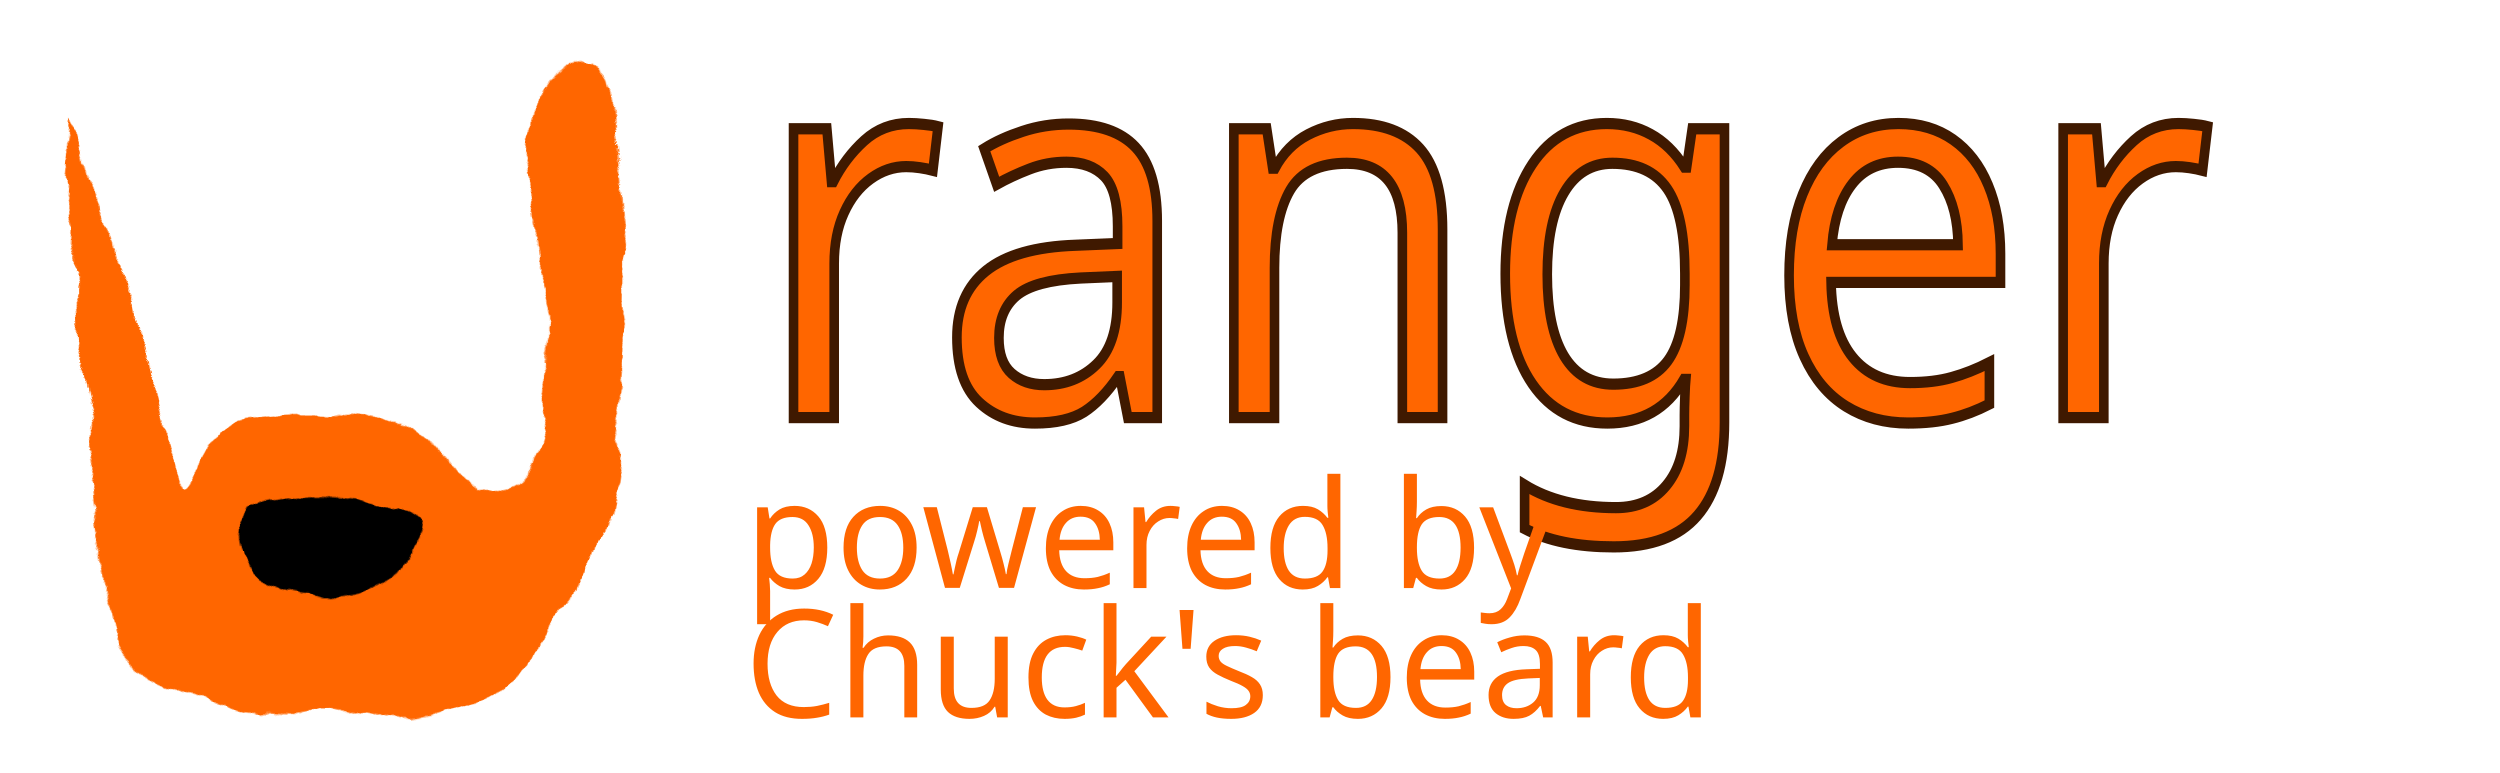
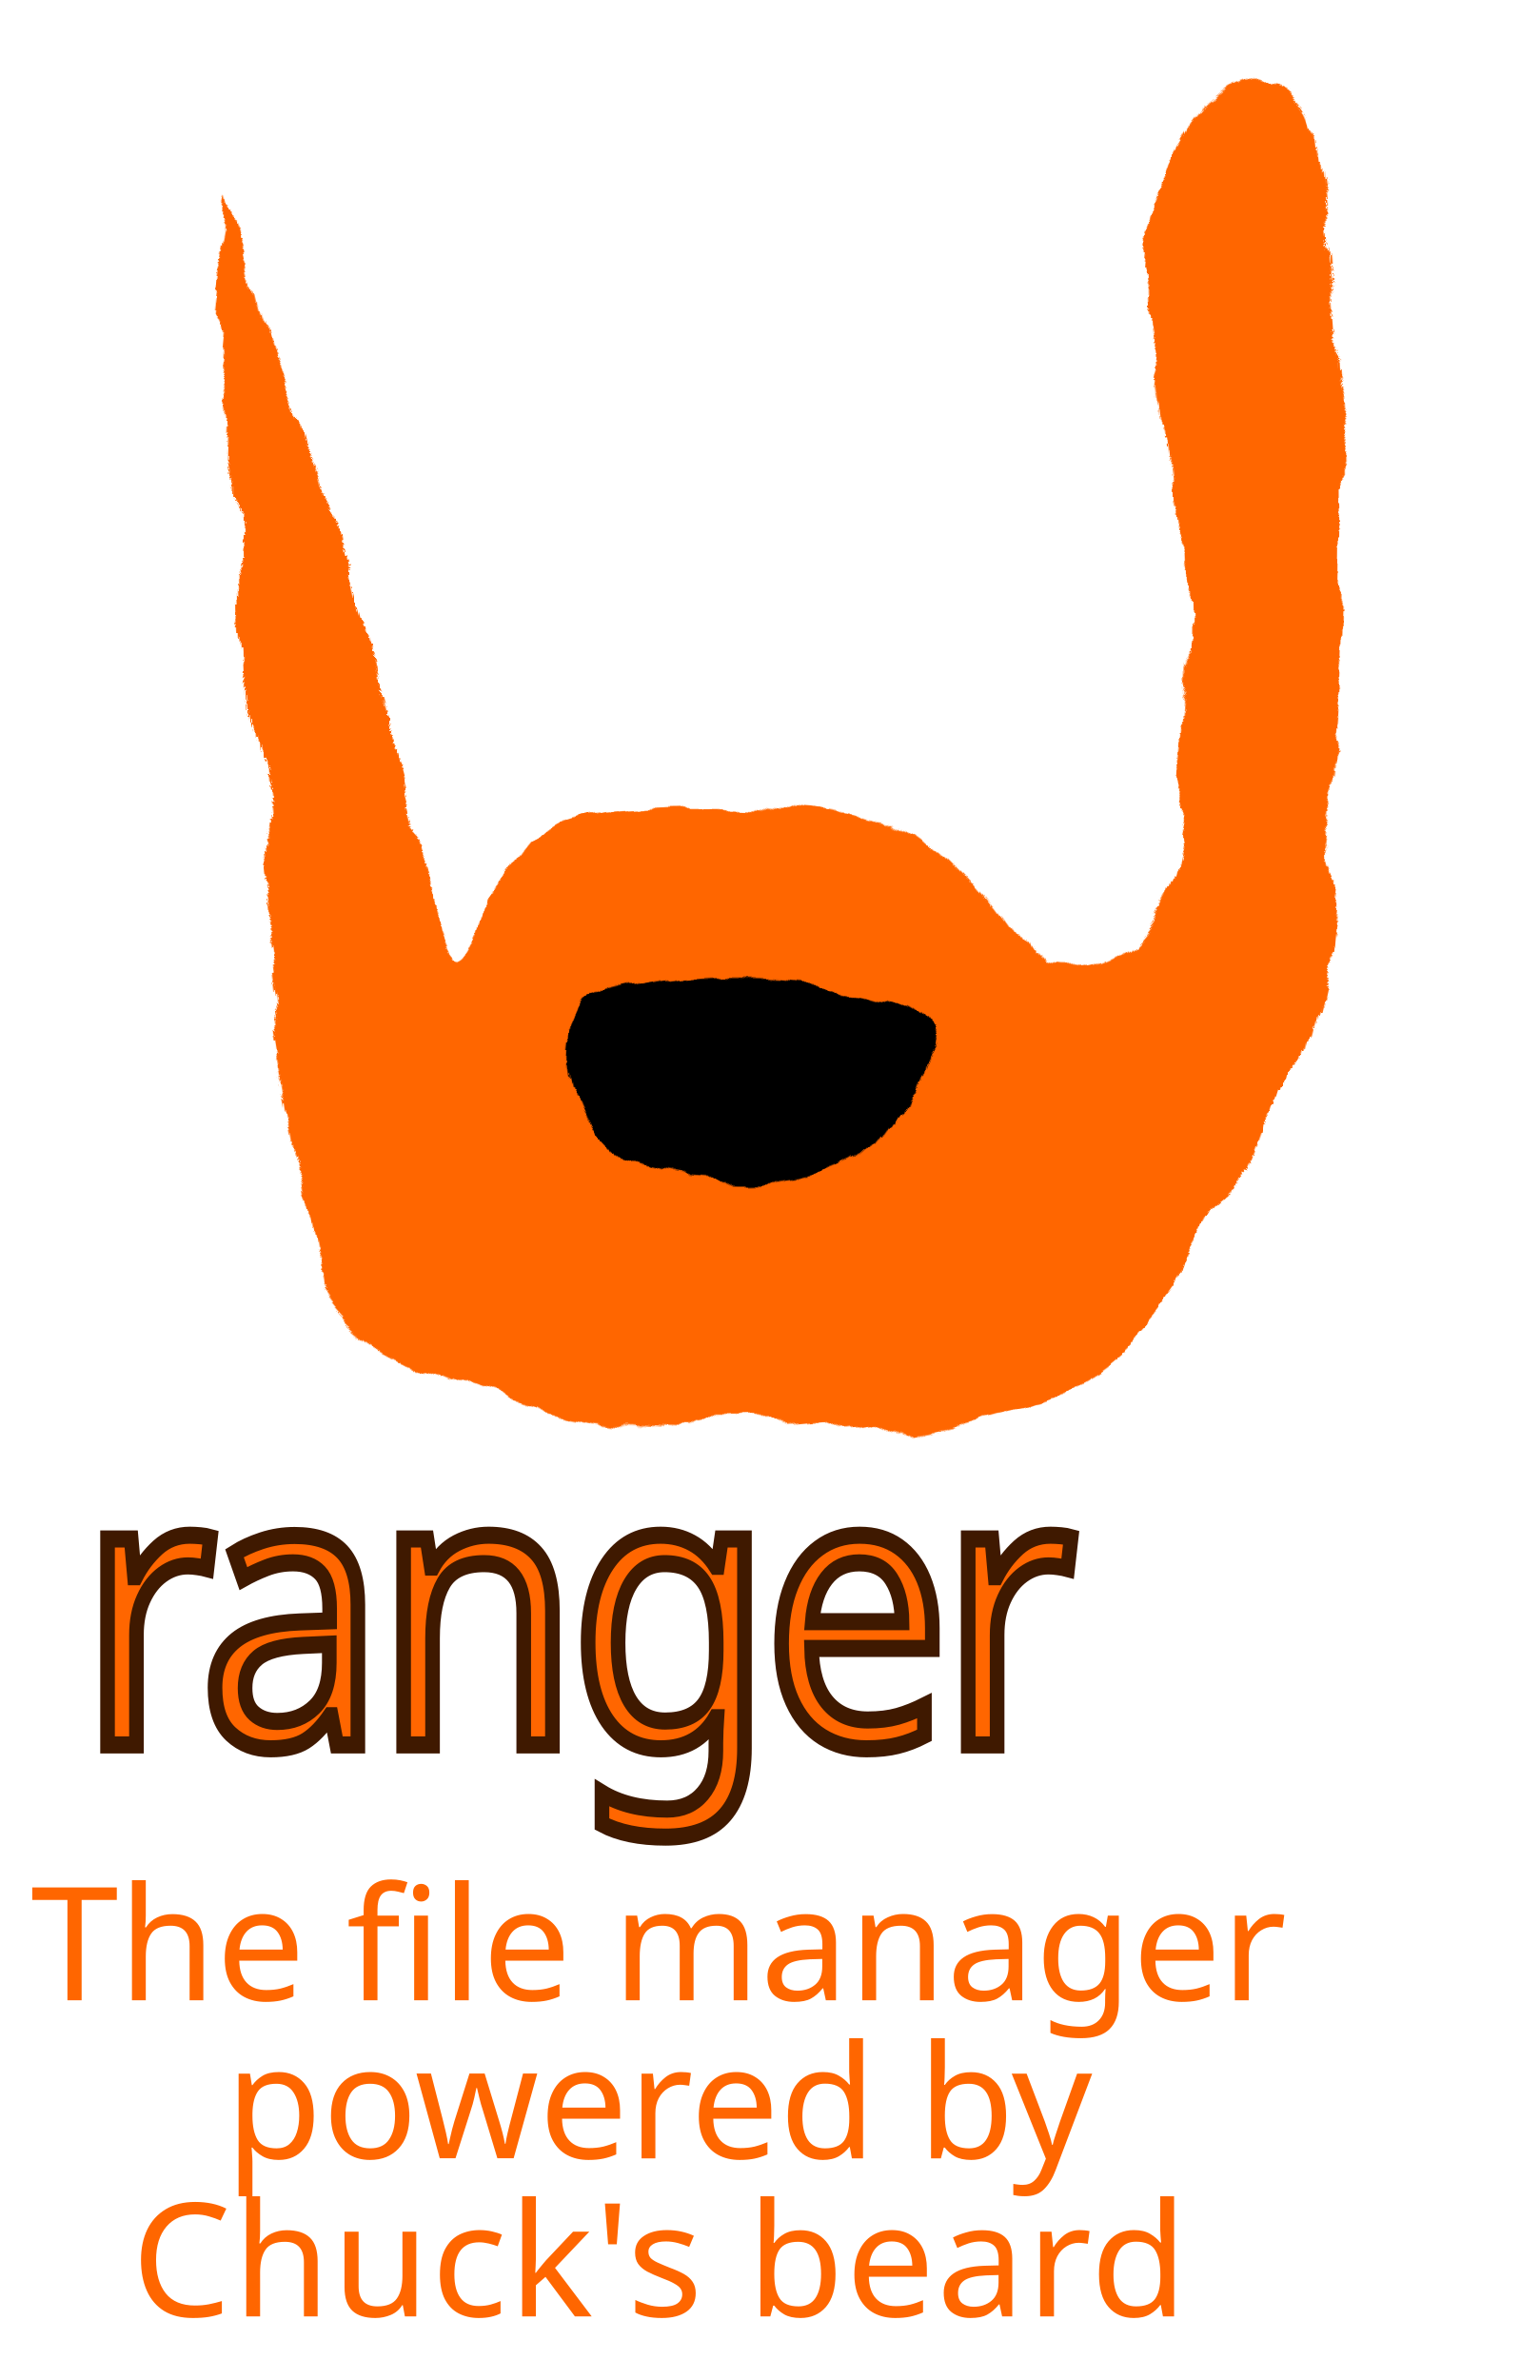
- <svg xmlns="http://www.w3.org/2000/svg" width="68mm" height="21mm" viewBox="0 0 240.945 74.409" id="svg2" version="1.1" enable-background="new">
+ <svg xmlns="http://www.w3.org/2000/svg" width="5.5cm" height="8.5cm" viewBox="0 0 194.882 301.181" id="svg2" version="1.1" style="enable-background:new">
  <defs id="defs4">
    <filter style="color-interpolation-filters:sRGB" id="filter4343">
      <feBlend mode="multiply" in2="BackgroundImage" id="feBlend4345" />
    </filter>
-     <filter height="1.4" y="-0.2" width="1.4" x="-0.2" style="color-interpolation-filters:sRGB;" id="filter5608">
+     <filter height="1.4" y="-0.2" width="1.4" x="-0.2" style="color-interpolation-filters:sRGB" id="filter5608">
      <feTurbulence baseFrequency="0.05" numOctaves="7" type="fractalNoise" result="result91" id="feTurbulence5610" />
-       <feDisplacementMap scale="6" result="result5" xChannelSelector="R" in="SourceGraphic" in2="result91" id="feDisplacementMap5612" />
+       <feDisplacementMap scale="6" result="result5" xChannelSelector="R" in="SourceGraphic" in2="result91" id="feDisplacementMap5612" yChannelSelector="A" />
      <feComposite in="SourceGraphic" operator="atop" in2="result5" id="feComposite5614" />
    </filter>
-     <filter y="-0.2" height="1.4" style="color-interpolation-filters:sRGB;" id="filter6350">
+     <filter y="-0.2" height="1.4" style="color-interpolation-filters:sRGB" id="filter6350">
      <feMorphology radius="1" operator="dilate" result="result8" in="SourceGraphic" id="feMorphology6352" />
-       <feComposite in2="result8" result="result10" in="SourceGraphic" operator="arithmetic" k1="0.5" k3="0.5" id="feComposite6354" />
+       <feComposite in2="result8" result="result10" in="SourceGraphic" operator="arithmetic" k1="0.5" k3="0.5" id="feComposite6354" k2="0" k4="0" />
      <feTurbulence result="result11" type="fractalNoise" numOctaves="3" baseFrequency="0.046" id="feTurbulence6356" />
-       <feDisplacementMap result="result12" in2="result11" in="result10" xChannelSelector="R" scale="5" id="feDisplacementMap6358" />
-       <feComposite operator="arithmetic" result="result13" in="SourceGraphic" in2="result12" k1="0.25" k2="0.25" k3="0.75" id="feComposite6360" />
+       <feDisplacementMap result="result12" in2="result11" in="result10" xChannelSelector="R" scale="5" id="feDisplacementMap6358" yChannelSelector="A" />
+       <feComposite operator="arithmetic" result="result13" in="SourceGraphic" in2="result12" k1="0.25" k2="0.25" k3="0.75" id="feComposite6360" k4="0" />
    </filter>
  </defs>
-   <g id="layer1" transform="translate(0,-977.9528)" style="filter:url(#filter4343)">
-     <rect style="opacity:1;fill:#000000;fill-opacity:1;fill-rule:nonzero;stroke:none;stroke-width:1;stroke-linecap:round;stroke-linejoin:round;stroke-miterlimit:4;stroke-dasharray:none;stroke-dashoffset:0;stroke-opacity:1" id="rect4347" width="318.198" height="193.444" x="304.056" y="935.185" />
-     <path style="color:#000000;clip-rule:nonzero;display:inline;overflow:visible;visibility:visible;opacity:1;isolation:auto;mix-blend-mode:normal;color-interpolation:sRGB;color-interpolation-filters:linearRGB;solid-color:#000000;solid-opacity:1;fill:#ff6600;fill-opacity:1;fill-rule:nonzero;stroke:none;stroke-width:3;stroke-linecap:butt;stroke-linejoin:miter;stroke-miterlimit:4;stroke-dasharray:none;stroke-dashoffset:0;stroke-opacity:1;filter:url(#filter5608);color-rendering:auto;image-rendering:auto;shape-rendering:auto;text-rendering:auto;enable-background:accumulate" d="m 59.114,985.642 c 5.211,45.537 -7.382,57.024 -11.97,58.729 -20.087,7.465 -33.876,-0.436 -36.14,-4.801 -1.337,-6.723 -6.943,-34.165 -3.154,-49.823 0,0 6.887,29.107 9.114,34.843 1.589,4.092 1.972,-5.202 6.265,-6.394 2.759,-0.767 11.526,-0.98 15.292,0.468 3.42,1.315 6.398,6.8 6.398,6.8 0,0 11.707,3.808 6.422,-31.119 -1.193,-7.887 7.135,-14.277 7.773,-8.704 z" id="path4321" />
-     <text xml:space="preserve" style="font-style:normal;font-variant:normal;font-weight:normal;font-stretch:normal;font-size:23.157px;line-height:125%;font-family:Ultra;-inkscape-font-specification:Ultra;text-align:start;letter-spacing:0px;word-spacing:0px;writing-mode:lr-tb;text-anchor:start;fill:#ff6600;fill-opacity:1;stroke:#3f1900;stroke-width:1;stroke-linecap:butt;stroke-linejoin:miter;stroke-miterlimit:4;stroke-dasharray:none;stroke-opacity:1" x="78.55" y="942.419" id="text4325" transform="scale(0.9255716,1.080413)">
-       <tspan id="tspan4327" x="78.55" y="942.419" style="font-style:normal;font-variant:normal;font-weight:normal;font-stretch:normal;font-size:48.057px;line-height:125%;font-family:'Alfa Slab One';-inkscape-font-specification:'Alfa Slab One';stroke:#3f1900;stroke-width:1;stroke-miterlimit:4;stroke-dasharray:none;stroke-opacity:1">ranger</tspan>
+   <g id="layer1" transform="translate(0,-751.1811)" style="filter:url(#filter4343)">
+     <text xml:space="preserve" style="font-style:normal;font-variant:normal;font-weight:normal;font-stretch:normal;font-size:23.157px;line-height:125%;font-family:Ultra;-inkscape-font-specification:Ultra;text-align:start;letter-spacing:0px;word-spacing:0px;writing-mode:lr-tb;text-anchor:start;fill:#ff6600;fill-opacity:1;stroke:#3f1900;stroke-width:2;stroke-linecap:butt;stroke-linejoin:miter;stroke-miterlimit:4;stroke-dasharray:none;stroke-opacity:1" x="10.88" y="899.651" id="text4325" transform="scale(0.9255716,1.080413)">
+       <tspan id="tspan4327" x="10.88" y="899.651" style="font-style:normal;font-variant:normal;font-weight:normal;font-stretch:normal;font-size:45px;line-height:125%;font-family:Ultra;-inkscape-font-specification:Ultra;letter-spacing:-1.22px;stroke:#3f1900;stroke-width:2;stroke-miterlimit:4;stroke-dasharray:none;stroke-opacity:1">ranger</tspan>
    </text>
-     <text xml:space="preserve" style="font-style:normal;font-variant:normal;font-weight:normal;font-stretch:normal;font-size:15.472px;line-height:86%;font-family:Sans;-inkscape-font-specification:'Sans, Normal';text-align:start;letter-spacing:0px;word-spacing:0px;writing-mode:lr-tb;text-anchor:start;fill:#ff6600;fill-opacity:1;stroke:none;stroke-width:1px;stroke-linecap:butt;stroke-linejoin:miter;stroke-opacity:1" x="72.45" y="1024.804" id="text4329" transform="scale(0.990506,1.009585)">
-       <tspan x="72.45" y="1024.804" id="tspan4337" style="font-style:normal;font-variant:normal;font-weight:normal;font-stretch:normal;font-size:14.361px;line-height:86%;font-family:Acme;-inkscape-font-specification:Acme;fill:#ff6600">powered by</tspan>
-       <tspan x="72.45" y="1037.154" style="font-style:normal;font-variant:normal;font-weight:normal;font-stretch:normal;font-size:14.361px;line-height:86%;font-family:Acme;-inkscape-font-specification:Acme;fill:#ff6600" id="tspan6362">Chuck's beard</tspan>
+     <g id="g6383" transform="matrix(2.647718,0,0,2.709376,10.6905,-1904.557)">
+       <path id="path4321" d="m 59.114,985.642 c 5.211,45.537 -7.382,57.024 -11.97,58.729 -20.087,7.465 -33.876,-0.436 -36.14,-4.801 -1.337,-6.723 -6.943,-34.165 -3.154,-49.823 0,0 6.887,29.107 9.114,34.843 1.589,4.092 1.972,-5.202 6.265,-6.394 2.759,-0.767 11.526,-0.98 15.292,0.468 3.42,1.315 6.398,6.8 6.398,6.8 0,0 11.707,3.808 6.422,-31.119 -1.193,-7.887 7.135,-14.277 7.773,-8.704 z" style="color:#000000;clip-rule:nonzero;display:inline;overflow:visible;visibility:visible;opacity:1;isolation:auto;mix-blend-mode:normal;color-interpolation:sRGB;color-interpolation-filters:linearRGB;solid-color:#000000;solid-opacity:1;fill:#ff6600;fill-opacity:1;fill-rule:nonzero;stroke:none;stroke-width:3;stroke-linecap:butt;stroke-linejoin:miter;stroke-miterlimit:4;stroke-dasharray:none;stroke-dashoffset:0;stroke-opacity:1;filter:url(#filter5608);color-rendering:auto;image-rendering:auto;shape-rendering:auto;text-rendering:auto;enable-background:accumulate" />
+       <path id="path4341" d="m 26.395,1035.081 c 2.9,1.674 9.385,1.62 11.402,-0.144 2.017,-1.764 4.103,-6.748 1.518,-8.014 -5.315,-2.119 -14.142,-0.554 -14.863,0.529 -1.886,2.832 -0.05,6.327 1.942,7.63 z" style="color:#000000;clip-rule:nonzero;display:inline;overflow:visible;visibility:visible;opacity:1;isolation:auto;mix-blend-mode:normal;color-interpolation:sRGB;color-interpolation-filters:linearRGB;solid-color:#000000;solid-opacity:1;fill:#000000;fill-opacity:1;fill-rule:nonzero;stroke:none;stroke-width:3;stroke-linecap:butt;stroke-linejoin:miter;stroke-miterlimit:4;stroke-dasharray:none;stroke-dashoffset:0;stroke-opacity:1;filter:url(#filter5608);color-rendering:auto;image-rendering:auto;shape-rendering:auto;text-rendering:auto;enable-background:accumulate" />
+     </g>
+     <text xml:space="preserve" style="font-style:normal;font-variant:normal;font-weight:normal;font-stretch:normal;font-size:15.472px;line-height:100%;font-family:'Chica Mono';-inkscape-font-specification:'Chica Mono';text-align:start;letter-spacing:0px;word-spacing:0px;writing-mode:lr-tb;text-anchor:start;fill:#ff6600;fill-opacity:1;stroke:none;stroke-width:1px;stroke-linecap:butt;stroke-linejoin:miter;stroke-opacity:1" x="97.449" y="1004.312" id="text6409">
+       <tspan id="tspan6411" x="97.449" y="1004.312" style="font-style:normal;font-variant:normal;font-weight:normal;font-stretch:normal;font-size:20px;line-height:100%;font-family:'White Rabbit';-inkscape-font-specification:'White Rabbit';text-align:center;text-anchor:middle">The file manager</tspan>
+       <tspan x="97.449" y="1024.312" style="font-style:normal;font-variant:normal;font-weight:normal;font-stretch:normal;font-size:20px;line-height:100%;font-family:'White Rabbit';-inkscape-font-specification:'White Rabbit';text-align:center;text-anchor:middle" id="tspan6415">powered by</tspan>
+       <tspan x="97.549" y="1044.312" style="font-style:normal;font-variant:normal;font-weight:normal;font-stretch:normal;font-size:20px;line-height:100%;font-family:'White Rabbit';-inkscape-font-specification:'White Rabbit';text-align:center;letter-spacing:0.2px;text-anchor:middle" id="tspan6417">Chuck's beard</tspan>
+       <tspan x="97.449" y="1064.312" id="tspan6413" style="font-style:normal;font-variant:normal;font-weight:normal;font-stretch:normal;font-size:20px;line-height:100%;font-family:'White Rabbit';-inkscape-font-specification:'White Rabbit';text-align:center;text-anchor:middle" />
    </text>
-     <path style="color:#000000;clip-rule:nonzero;display:inline;overflow:visible;visibility:visible;opacity:1;isolation:auto;mix-blend-mode:normal;color-interpolation:sRGB;color-interpolation-filters:linearRGB;solid-color:#000000;solid-opacity:1;fill:#000000;fill-opacity:1;fill-rule:nonzero;stroke:none;stroke-width:3;stroke-linecap:butt;stroke-linejoin:miter;stroke-miterlimit:4;stroke-dasharray:none;stroke-dashoffset:0;stroke-opacity:1;filter:url(#filter5608);color-rendering:auto;image-rendering:auto;shape-rendering:auto;text-rendering:auto;enable-background:accumulate" d="m 26.395,1035.081 c 2.9,1.674 9.385,1.62 11.402,-0.144 2.017,-1.764 4.103,-6.748 1.518,-8.014 -5.315,-2.119 -14.142,-0.554 -14.863,0.529 -1.886,2.832 -0.05,6.327 1.942,7.63 z" id="path4341" />
  </g>
</svg>
